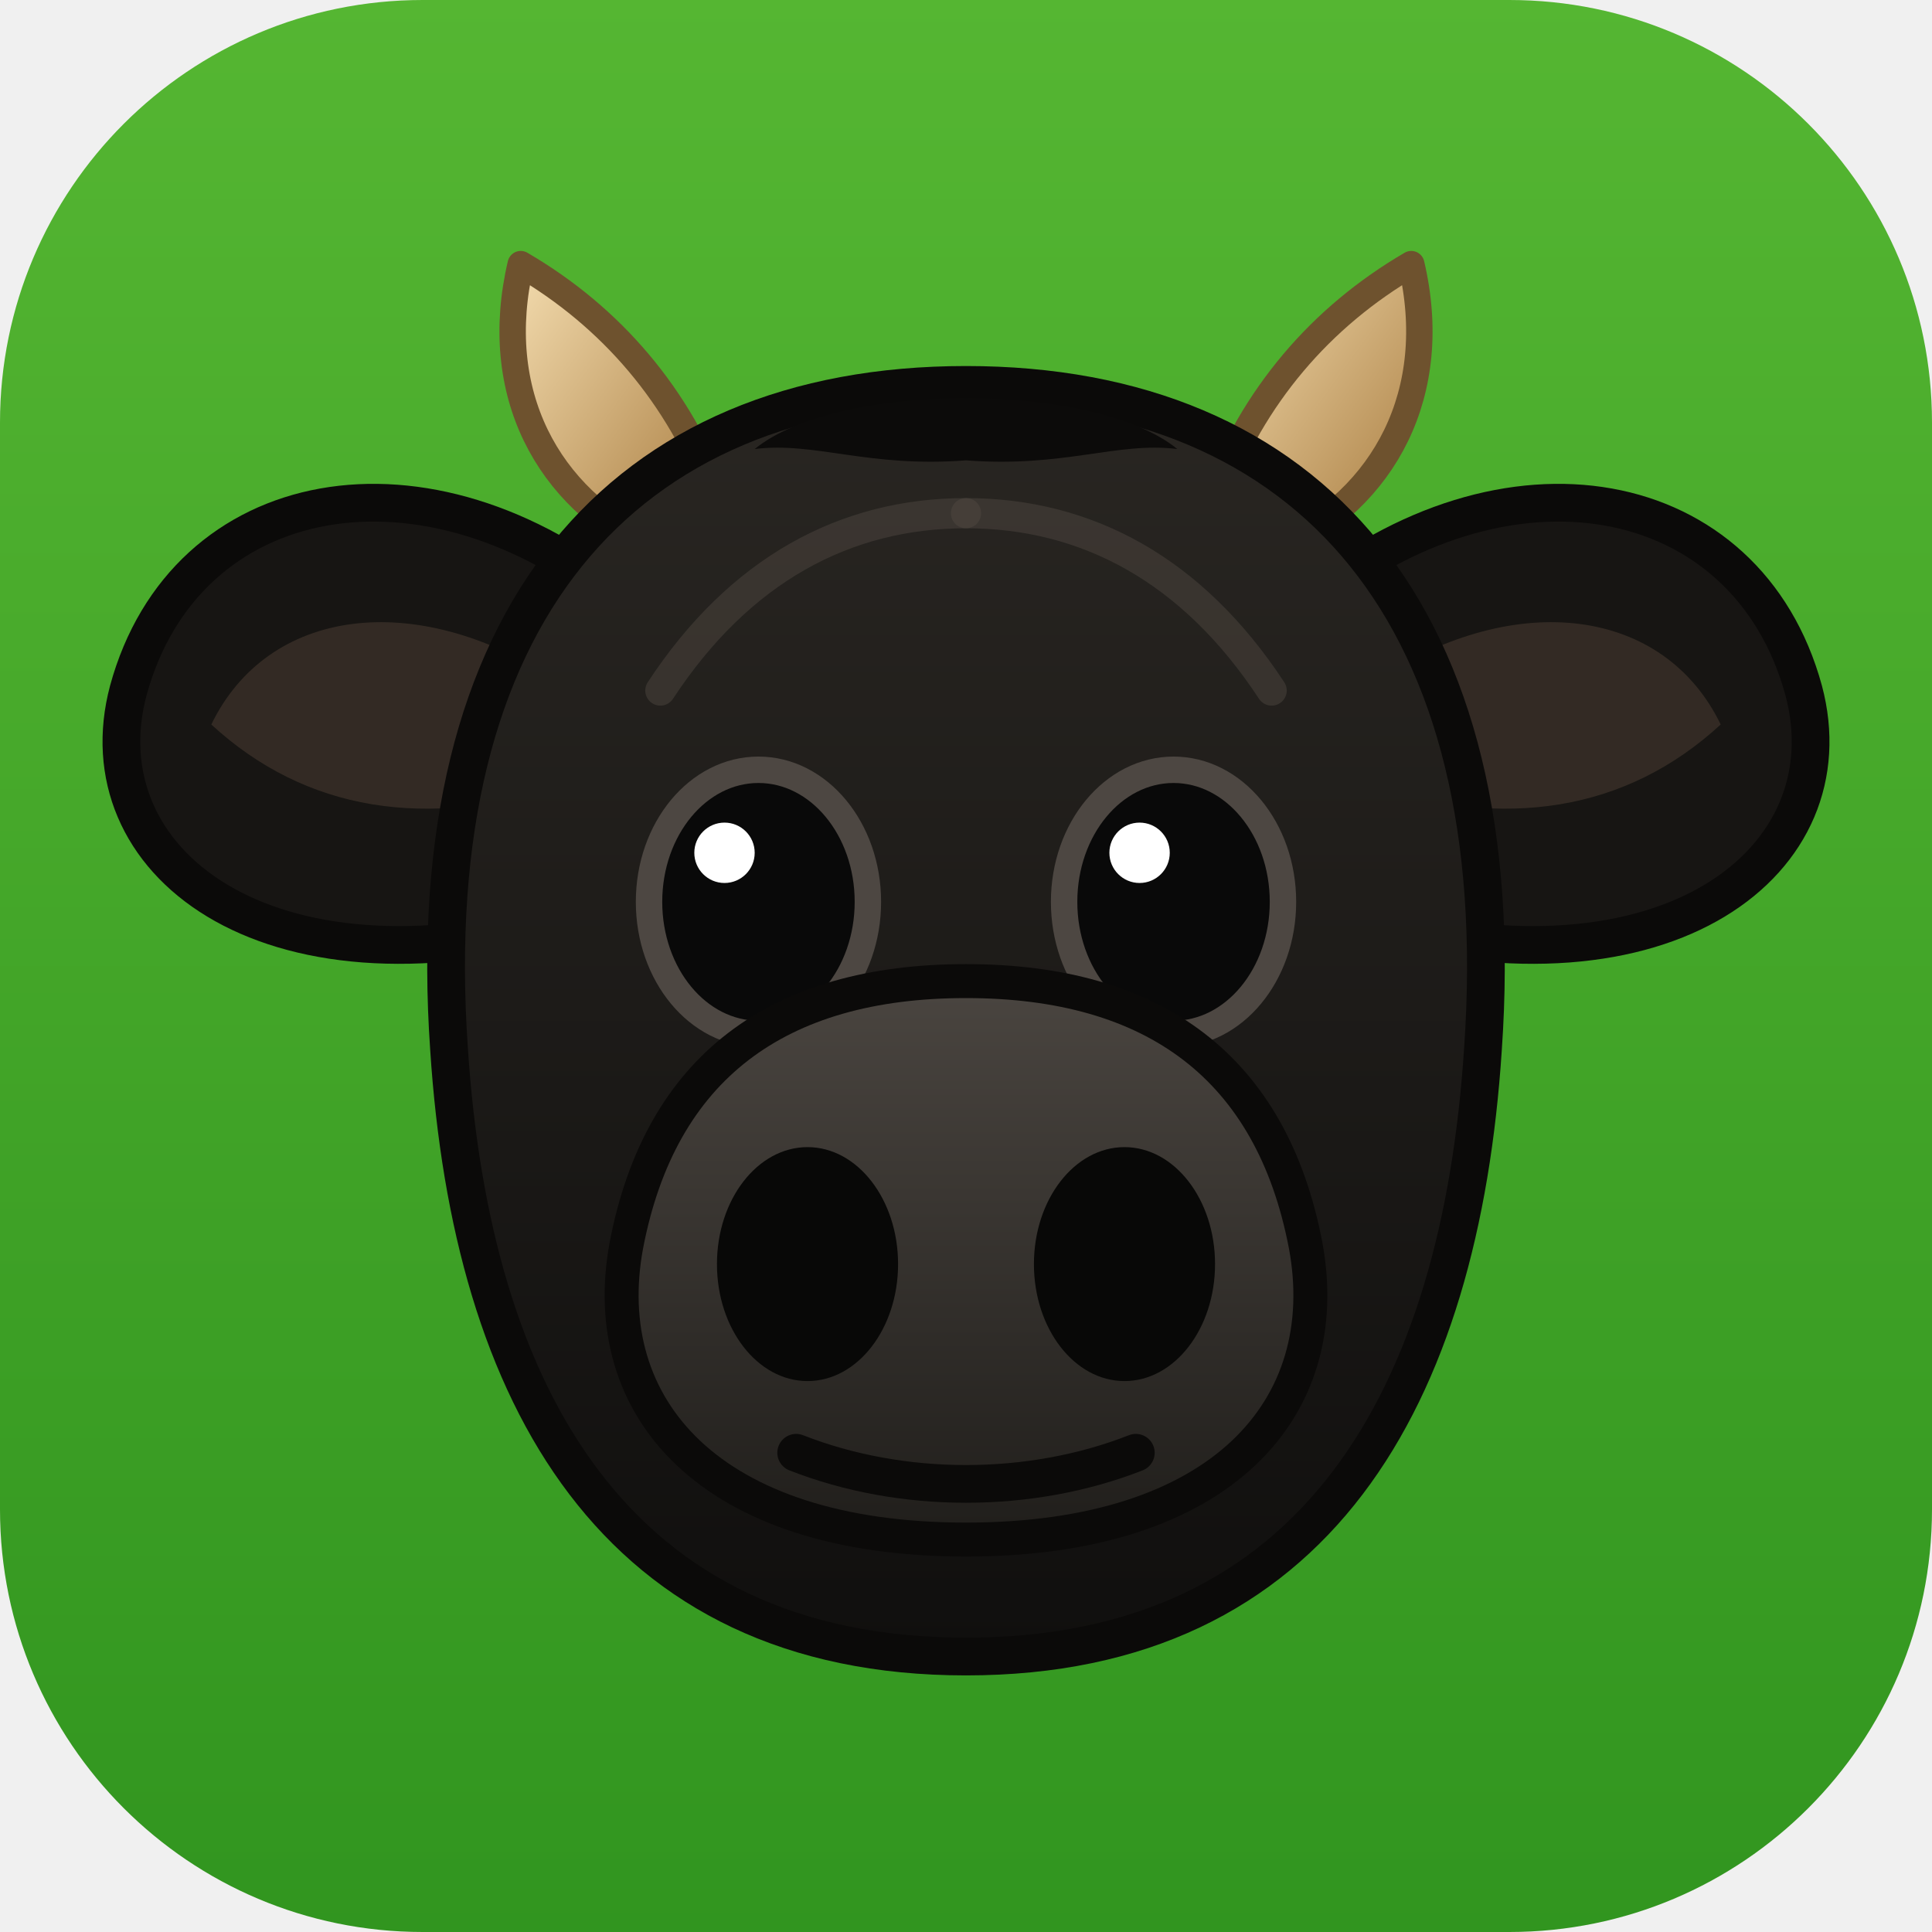
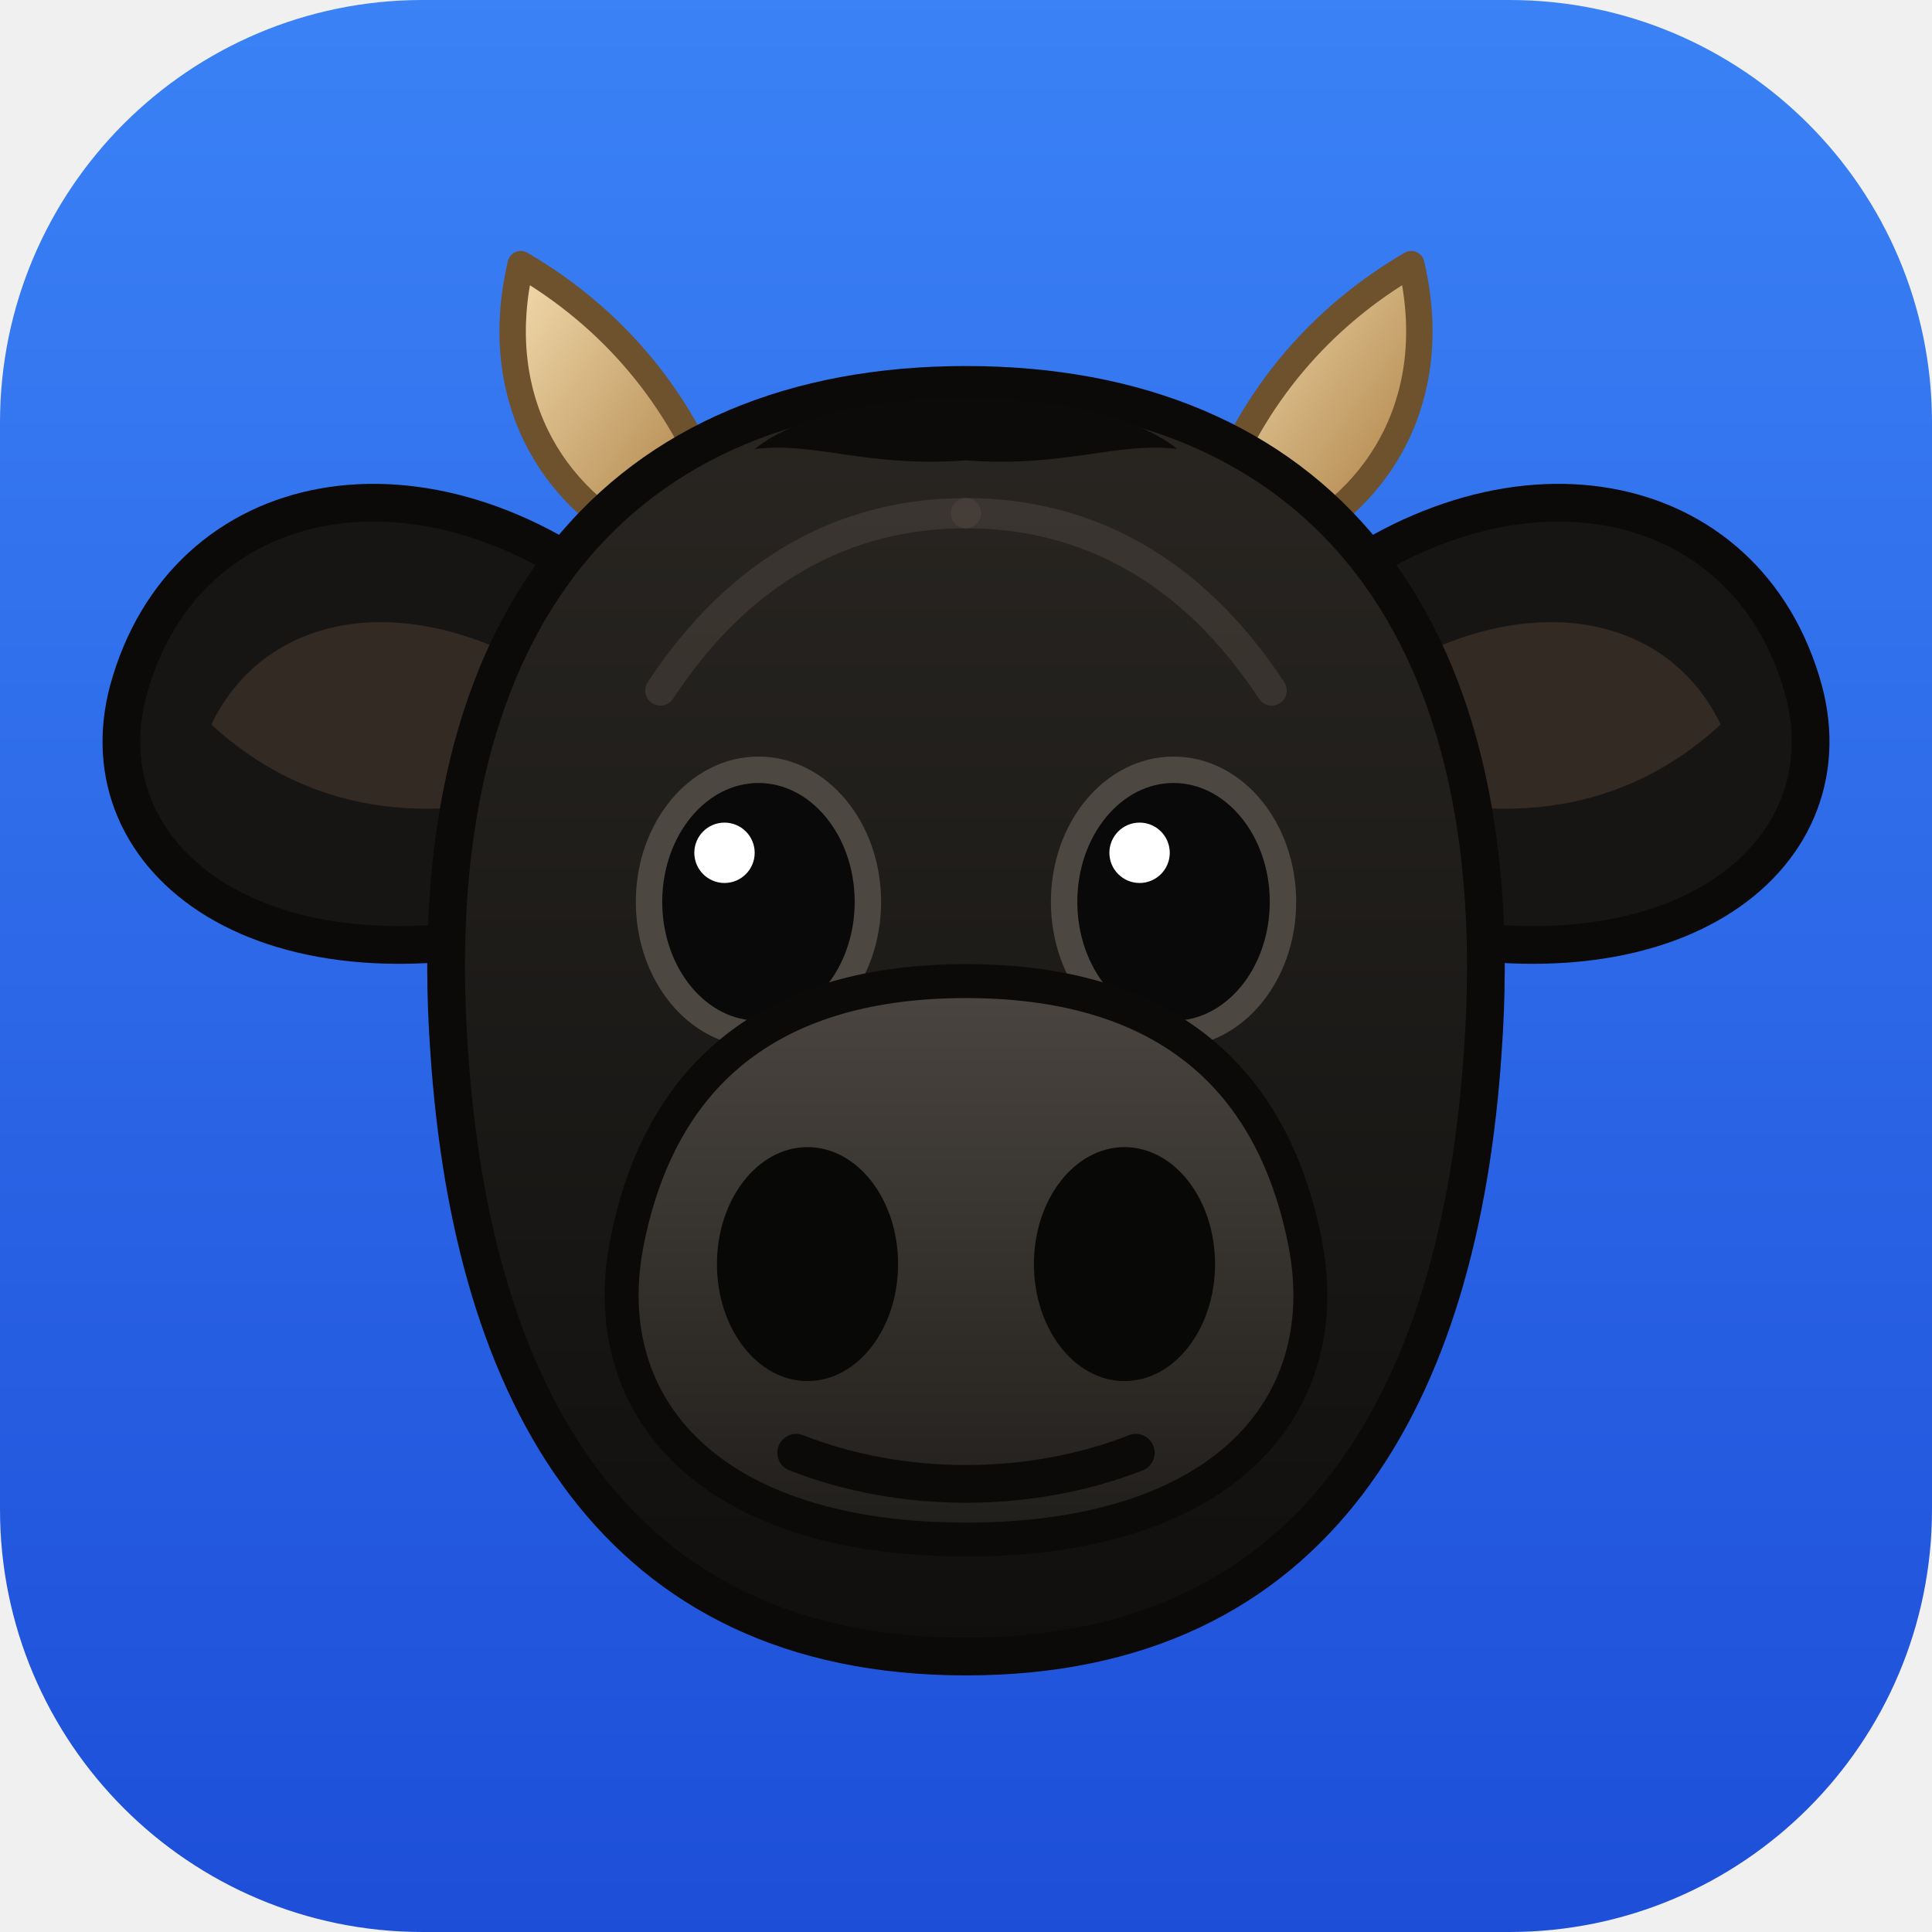
<svg xmlns="http://www.w3.org/2000/svg" viewBox="0 0 512 512" role="img" aria-labelledby="title desc">
  <defs>
    <linearGradient id="bg" x1="0" y1="0" x2="0" y2="1">
-       <stop offset="0" stop-color="#55b632" />
-       <stop offset="1" stop-color="#31951f" />
+       <stop offset="0" stop-color="#3B82F6" />
+       <stop offset="1" stop-color="#1D4ED8" />
    </linearGradient>
    <linearGradient id="face" x1="0" y1="0" x2="0" y2="1">
      <stop offset="0" stop-color="#292622" />
      <stop offset="1" stop-color="#100f0e" />
    </linearGradient>
    <linearGradient id="muzzle" x1="0" y1="0" x2="0" y2="1">
      <stop offset="0" stop-color="#4a4540" />
      <stop offset="1" stop-color="#201e1b" />
    </linearGradient>
    <linearGradient id="horn" x1="0" y1="0" x2="1" y2="1">
      <stop offset="0" stop-color="#f4ddb0" />
      <stop offset="1" stop-color="#a77a3d" />
    </linearGradient>
  </defs>
  <rect width="512" height="512" rx="112" fill="url(#bg)" />
  <path d="M173 145c-28-13-43-41-35-75 24 14 42 35 52 62Z" fill="url(#horn)" stroke="#6e522e" stroke-width="7" stroke-linejoin="round" />
  <path d="M339 145c28-13 43-41 35-75-24 14-42 35-52 62Z" fill="url(#horn)" stroke="#6e522e" stroke-width="7" stroke-linejoin="round" />
  <path d="M166 160C113 116 49 128 34 183c-12 45 36 83 116 61Z" fill="#171513" stroke="#0b0a09" stroke-width="10" />
  <path d="M346 160c53-44 117-32 132 23 12 45-36 83-116 61Z" fill="#171513" stroke="#0b0a09" stroke-width="10" />
  <path d="M147 180c-37-24-76-19-91 12 25 23 57 28 94 16Z" fill="#3a3028" opacity=".8" />
  <path d="M365 180c37-24 76-19 91 12-25 23-57 28-94 16Z" fill="#3a3028" opacity=".8" />
  <path d="M256 102c-91 0-145 61-137 176 6 92 44 161 137 161s131-69 137-161c8-115-46-176-137-176Z" fill="url(#face)" stroke="#0b0a09" stroke-width="10" />
  <path d="M200 119c22-18 90-18 112 0-16-2-30 5-56 3-26 2-40-5-56-3Z" fill="#0c0b0a" />
  <ellipse cx="201" cy="239" rx="29" ry="35" fill="#090909" stroke="#4d4742" stroke-width="7" />
  <ellipse cx="311" cy="239" rx="29" ry="35" fill="#090909" stroke="#4d4742" stroke-width="7" />
  <circle cx="192" cy="226" r="8" fill="#fff" />
  <circle cx="302" cy="226" r="8" fill="#fff" />
  <path d="M166 330c9-47 40-70 90-70s81 23 90 70c8 43-22 78-90 78s-98-35-90-78Z" fill="url(#muzzle)" stroke="#0b0a09" stroke-width="9" />
  <ellipse cx="214" cy="335" rx="24" ry="31" fill="#080807" />
  <ellipse cx="298" cy="335" rx="24" ry="31" fill="#080807" />
  <path d="M211 385c28 11 62 11 90 0" fill="none" stroke="#0b0a09" stroke-width="10" stroke-linecap="round" />
  <path d="M175 183c21-32 49-47 81-47" fill="none" stroke="#514a43" stroke-width="8" stroke-linecap="round" opacity=".45" />
  <path d="M337 183c-21-32-49-47-81-47" fill="none" stroke="#514a43" stroke-width="8" stroke-linecap="round" opacity=".45" />
</svg>
